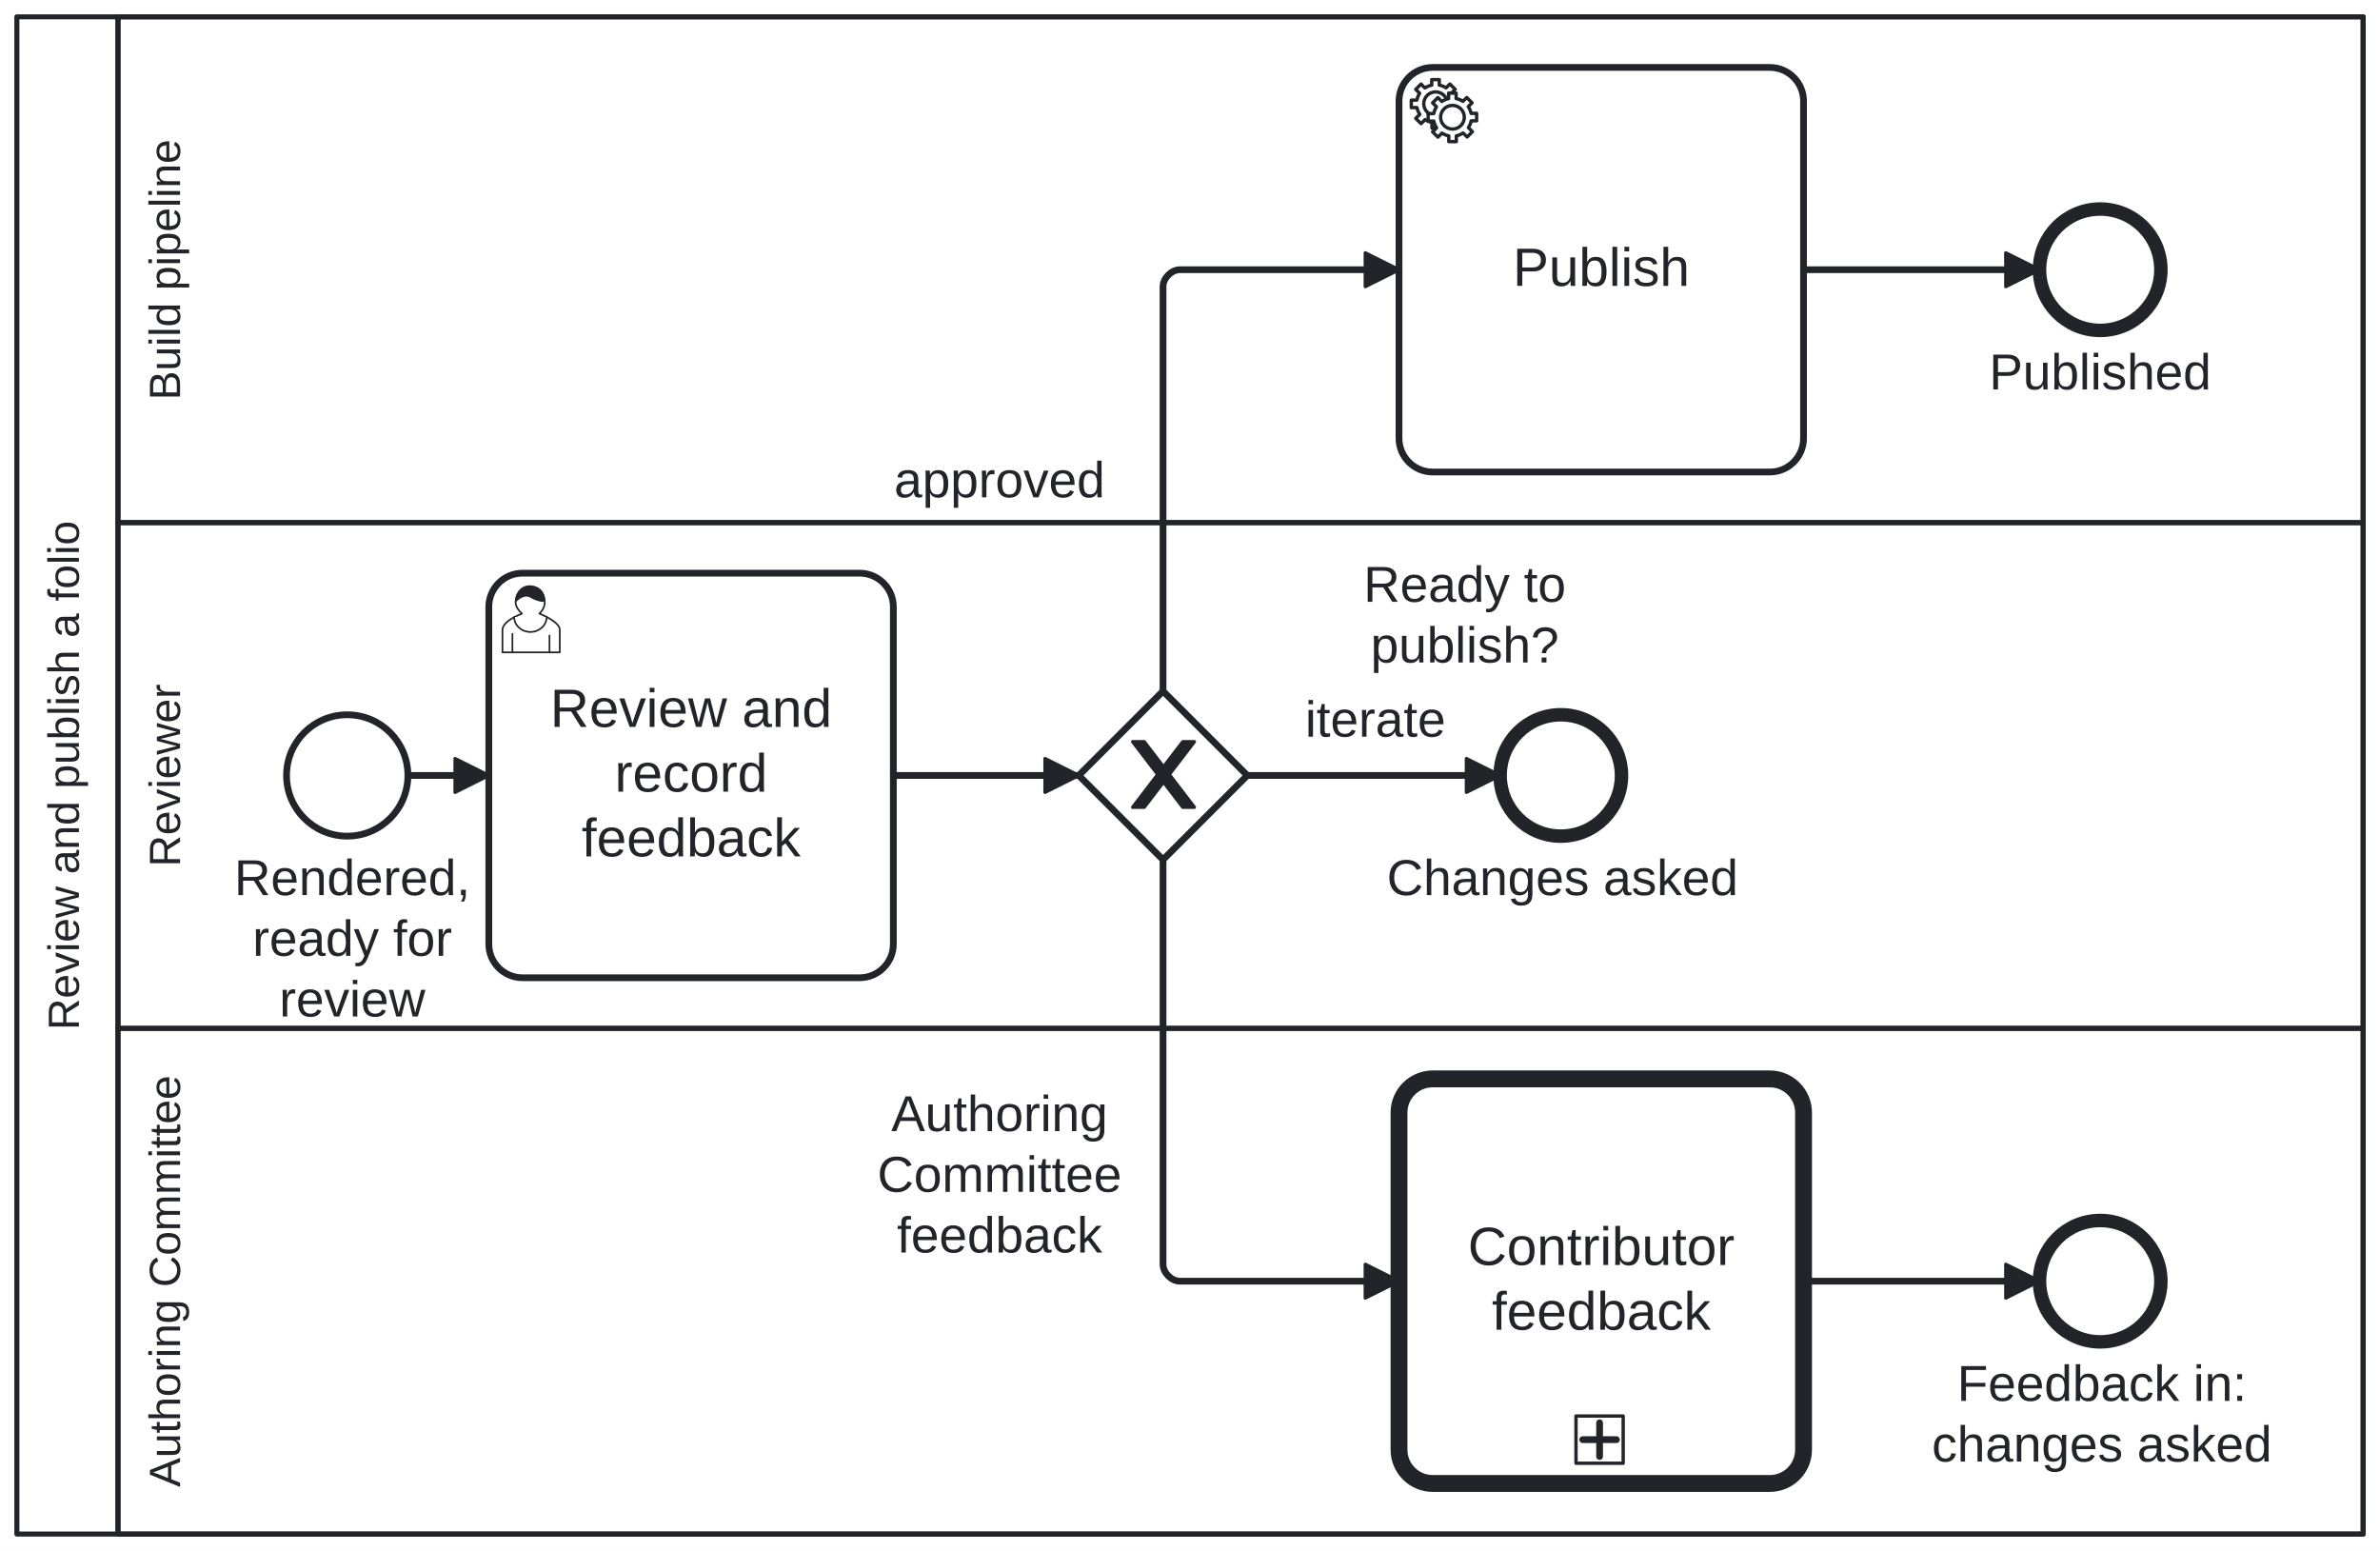
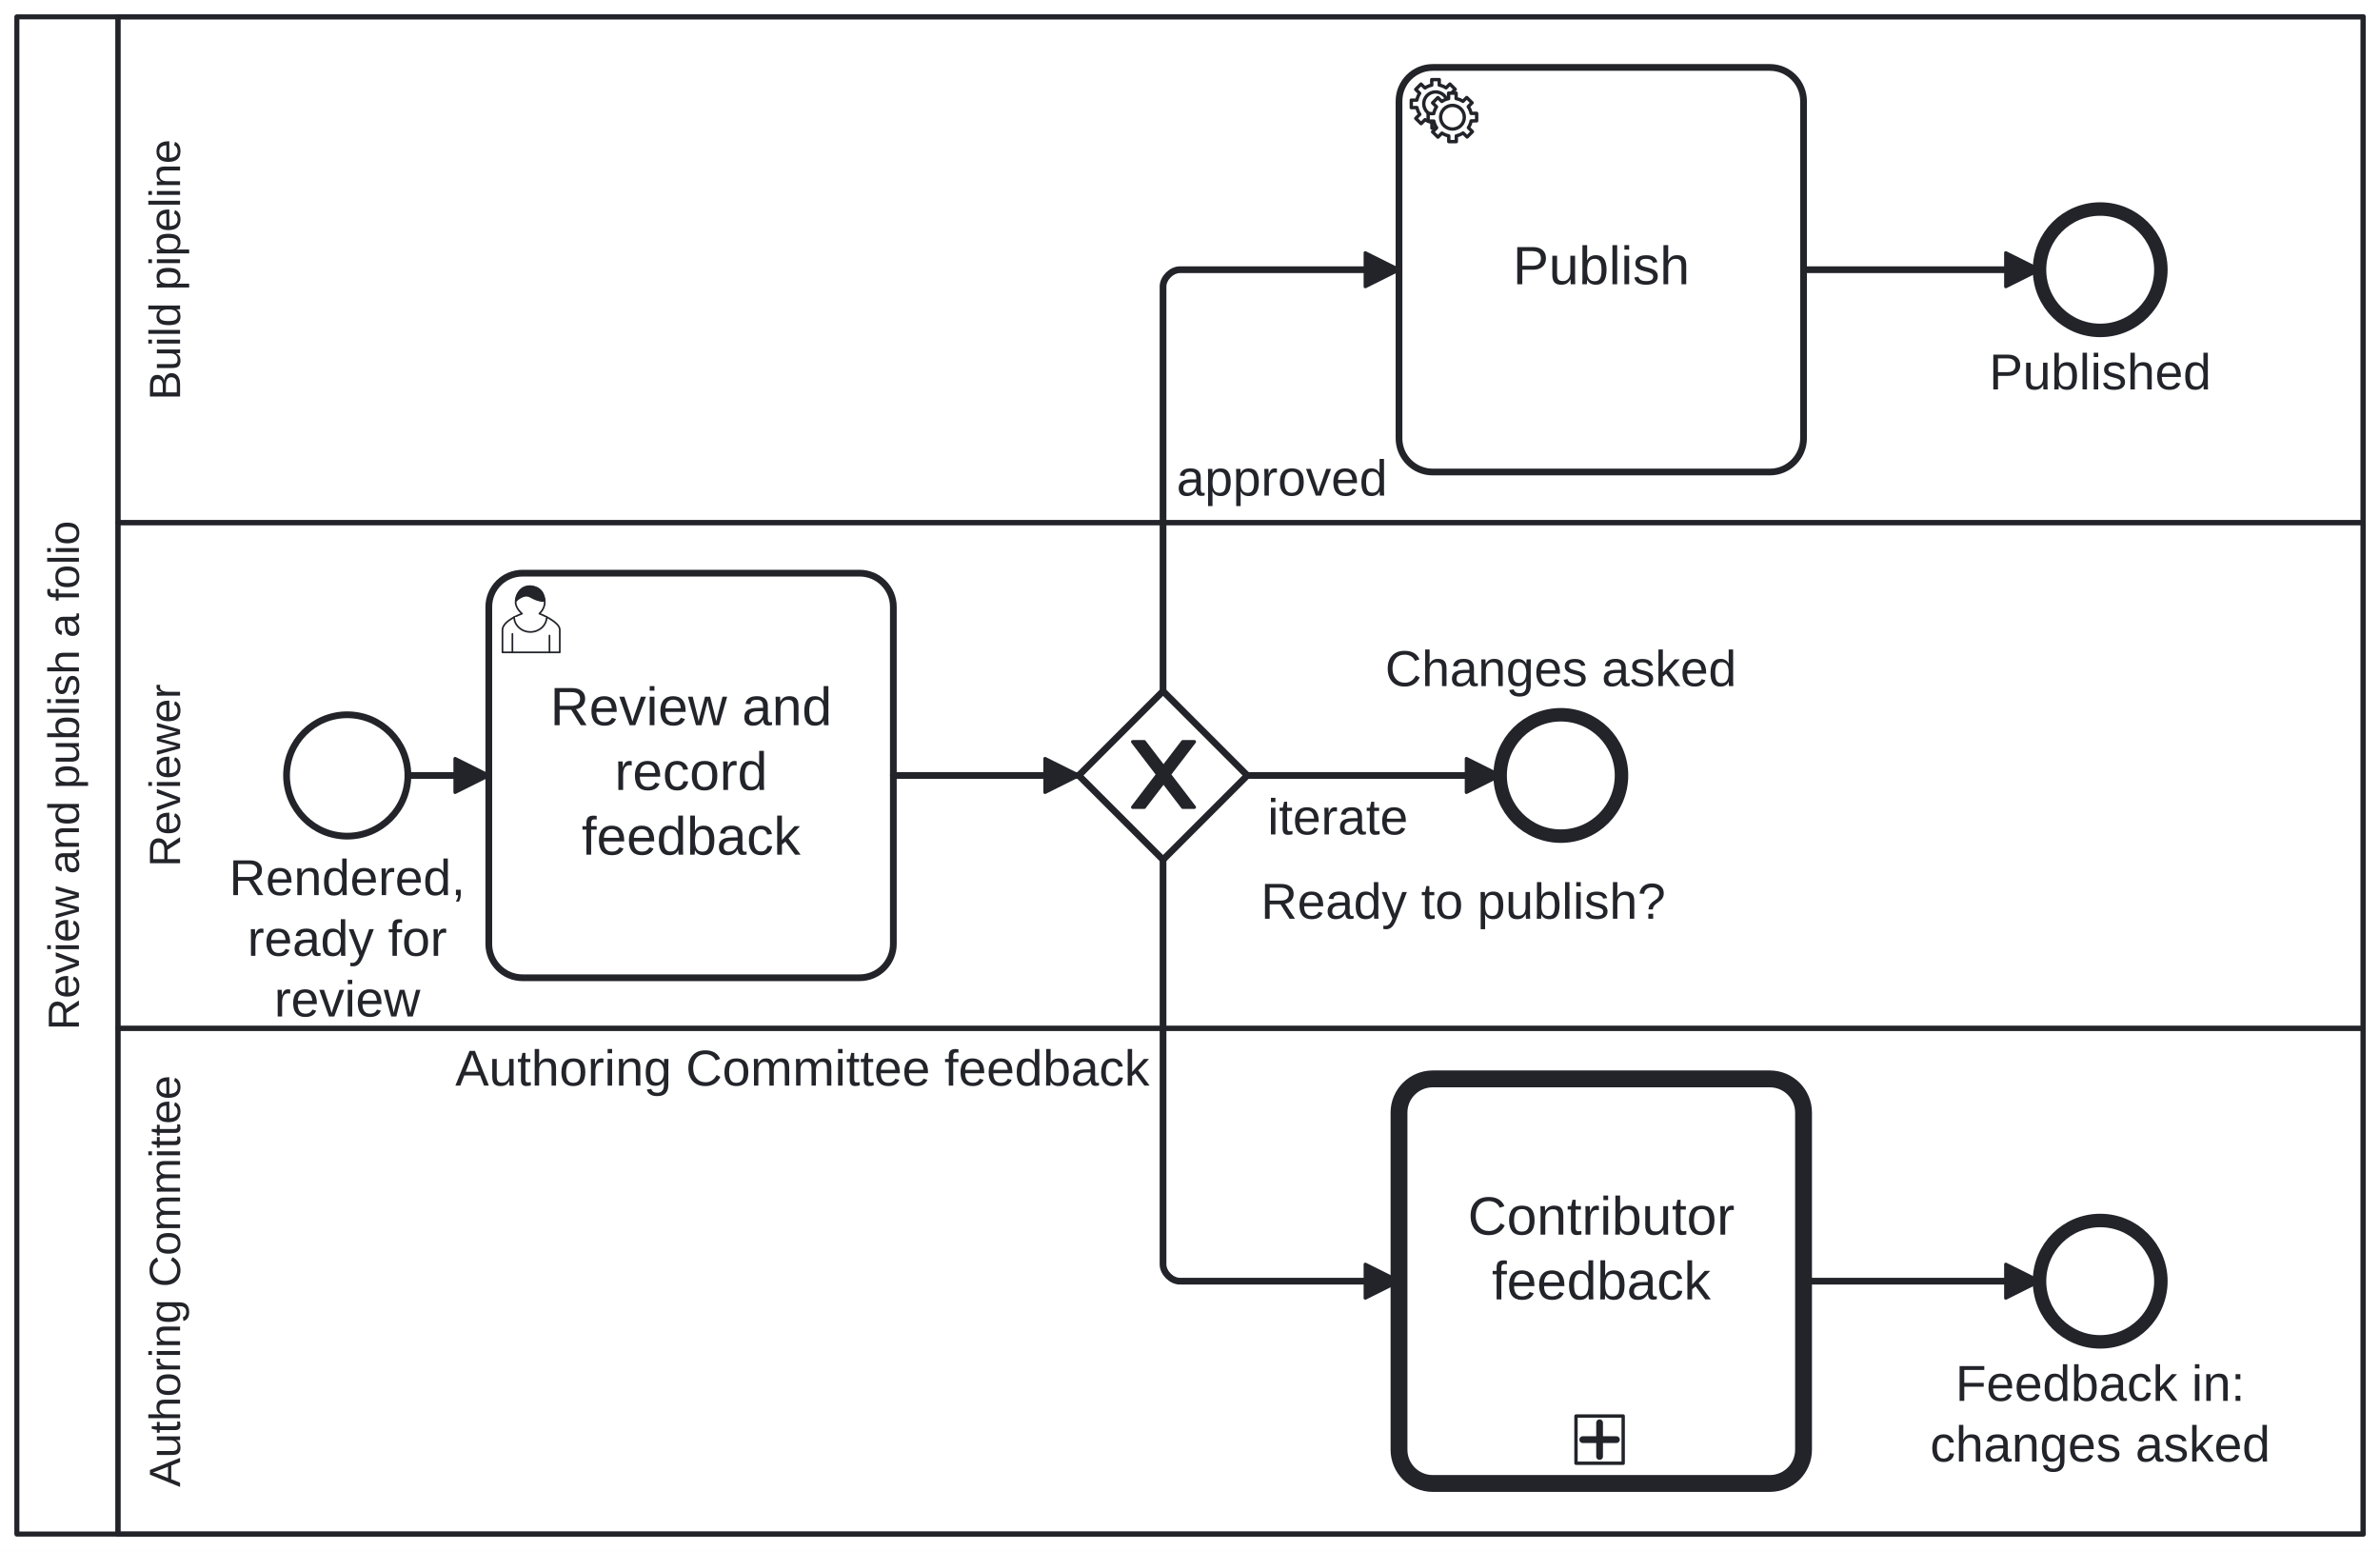
<svg xmlns="http://www.w3.org/2000/svg" width="100%" style="max-width:100%;height:auto" viewBox="55 55 706 460" version="1.1">
  <rect x="55" y="55" width="706" height="460" fill="#ffffff" />
  <g class="djs-group">
    <g class="djs-element djs-shape" data-element-id="Participant_Process_FolioReviewPublish" style="display: block;" transform="matrix(1 0 0 1 60 60)">
      <g class="djs-visual">
        <rect x="0" y="0" width="696" height="450" rx="0" ry="0" style="stroke-linecap: round; stroke-linejoin: round; stroke: rgb(34, 36, 42); stroke-width: 1.5px; fill: white; fill-opacity: 0.95;" />
        <path style="fill: none; stroke-linecap: round; stroke-linejoin: round; stroke: rgb(34, 36, 42); stroke-width: 1.5px;" d="M30,0L30,450" />
        <text lineHeight="1.05" class="djs-label" transform="matrix(-1.83697e-16 -1 1 -1.83697e-16 0 450)" style="font-family: Arial, sans-serif; font-size: 13px; font-weight: normal; fill: rgb(34, 36, 42);">
          <tspan x="149.482" y="18.413">Review and publish a folio</tspan>
        </text>
      </g>
      <rect class="djs-hit djs-hit-all" x="0" y="0" width="696" height="450" style="fill: none; stroke-opacity: 0; stroke: white; stroke-width: 15px;" />
    </g>
    <g class="djs-children">
      <g class="djs-group">
        <g class="djs-element djs-shape" data-element-id="Lane_Committee" style="display: block;" transform="matrix(1 0 0 1 90 360)">
          <g class="djs-visual">
            <rect x="0" y="0" width="666" height="150" rx="0" ry="0" style="stroke-linecap: round; stroke-linejoin: round; stroke: rgb(34, 36, 42); stroke-width: 1.5px; fill: white; fill-opacity: 0.25;" />
            <text lineHeight="1.05" class="djs-label" transform="matrix(-1.83697e-16 -1 1 -1.83697e-16 0 150)" style="font-family: Arial, sans-serif; font-size: 13px; font-weight: normal; fill: rgb(34, 36, 42);">
              <tspan x="13.945" y="18.413">Authoring Committee</tspan>
            </text>
          </g>
          <rect class="djs-hit djs-hit-all" x="0" y="0" width="666" height="150" style="fill: none; stroke-opacity: 0; stroke: white; stroke-width: 15px;" />
        </g>
      </g>
      <g class="djs-group">
        <g class="djs-element djs-shape" data-element-id="Lane_Reviewer" style="display: block;" transform="matrix(1 0 0 1 90 210)">
          <g class="djs-visual">
            <rect x="0" y="0" width="666" height="150" rx="0" ry="0" style="stroke-linecap: round; stroke-linejoin: round; stroke: rgb(34, 36, 42); stroke-width: 1.5px; fill: white; fill-opacity: 0.25;" />
            <text lineHeight="1.05" class="djs-label" transform="matrix(-1.83697e-16 -1 1 -1.83697e-16 0 150)" style="font-family: Arial, sans-serif; font-size: 13px; font-weight: normal; fill: rgb(34, 36, 42);">
              <tspan x="47.908" y="18.413">Reviewer</tspan>
            </text>
          </g>
          <rect class="djs-hit djs-hit-all" x="0" y="0" width="666" height="150" style="fill: none; stroke-opacity: 0; stroke: white; stroke-width: 15px;" />
        </g>
      </g>
      <g class="djs-group">
        <g class="djs-element djs-shape" data-element-id="Lane_Build" style="display: block;" transform="matrix(1 0 0 1 90 60)">
          <g class="djs-visual">
            <rect x="0" y="0" width="666" height="150" rx="0" ry="0" style="stroke-linecap: round; stroke-linejoin: round; stroke: rgb(34, 36, 42); stroke-width: 1.5px; fill: white; fill-opacity: 0.25;" />
            <text lineHeight="1.05" class="djs-label" transform="matrix(-1.83697e-16 -1 1 -1.83697e-16 0 150)" style="font-family: Arial, sans-serif; font-size: 13px; font-weight: normal; fill: rgb(34, 36, 42);">
              <tspan x="36.333" y="18.413">Build pipeline</tspan>
            </text>
          </g>
          <rect class="djs-hit djs-hit-all" x="0" y="0" width="666" height="150" style="fill: none; stroke-opacity: 0; stroke: white; stroke-width: 15px;" />
        </g>
      </g>
      <g class="djs-group">
        <g class="djs-element djs-shape" data-element-id="Start_Rendered" style="display: block;" transform="matrix(1 0 0 1 140 267)">
          <g class="djs-visual">
            <circle cx="18" cy="18" r="18" style="stroke-linecap: round; stroke-linejoin: round; stroke: rgb(34, 36, 42); stroke-width: 2px; fill: white; fill-opacity: 0.95;" />
          </g>
          <rect class="djs-hit djs-hit-all" x="0" y="0" width="36" height="36" style="fill: none; stroke-opacity: 0; stroke: white; stroke-width: 15px;" />
        </g>
      </g>
      <g class="djs-group">
-         <g class="djs-element djs-shape" data-element-id="Start_Rendered_label" style="display: block;" transform="matrix(1 0 0 1 124 307)">
-           <g class="djs-visual">
-             <text lineHeight="1.2" class="djs-label" style="font-family: Arial, sans-serif; font-size: 15px; font-weight: normal; fill: rgb(34, 36, 42);">
-               <tspan x="0.476" y="13.5">Rendered, </tspan>
-               <tspan x="5.903" y="31.5">ready for </tspan>
-               <tspan x="13.828" y="49.5">review</tspan>
-             </text>
-           </g>
-           <rect class="djs-hit djs-hit-all" x="0" y="0" width="71" height="54" style="fill: none; stroke-opacity: 0; stroke: white; stroke-width: 15px;" />
+         <g class="djs-element djs-shape" data-element-id="Start_Rendered_label" style="display: block;" transform="matrix(1 0 0 1 102.9688 307)">
+           <g class="djs-visual">
+             <text lineHeight="1.2" class="djs-label" style="font-family: Arial, sans-serif; font-size: 15px; font-weight: normal; fill: rgb(34, 36, 42);">
+               <tspan x="20.007" y="13.5">Rendered,</tspan>
+               <tspan x="25.434" y="31.5">ready for</tspan>
+               <tspan x="33.359" y="49.5">review</tspan>
+             </text>
+           </g>
+           <rect class="djs-hit djs-hit-all" x="0" y="0" width="110.062" height="54" style="fill: none; stroke-opacity: 0; stroke: white; stroke-width: 15px;" />
        </g>
      </g>
      <g class="djs-group">
        <g class="djs-element djs-shape" data-element-id="Task_Review" style="display: block;" transform="matrix(1 0 0 1 200 225)">
          <g class="djs-visual">
            <rect x="0" y="0" width="120" height="120" rx="10" ry="10" style="stroke-linecap: round; stroke-linejoin: round; stroke: rgb(34, 36, 42); stroke-width: 2px; fill: white; fill-opacity: 0.95;" />
-             <text lineHeight="1.2" class="djs-label" style="font-family: Arial, sans-serif; font-size: 16px; font-weight: normal; fill: rgb(34, 36, 42);">
-               <tspan x="18.199" y="45.6">Review and </tspan>
-               <tspan x="37.324" y="64.8">record </tspan>
-               <tspan x="27.531" y="84">feedback</tspan>
+             <text lineHeight="1.2" class="djs-label" transform="translate(0 30.7)" style="font-family: Arial, sans-serif; font-size: 16px; font-weight: normal; fill: rgb(34, 36, 42);">
+               <tspan x="18.199" y="14.4">Review and</tspan>
+               <tspan x="37.324" y="33.6">record</tspan>
+               <tspan x="27.531" y="52.8">feedback</tspan>
            </text>
            <path d="m 15,12 c 0.909,-0.845 1.594,-2.049 1.594,-3.385 0,-2.554 -1.805,-4.622 -4.357,-4.622 -2.552,0 -4.288,2.068 -4.288,4.622 0,1.348 0.974,2.562 1.896,3.405 -0.529,0.187 -5.669,2.097 -5.794,4.756 v 6.718 h 17 v -6.718 c 0,-2.298 -5.528,-4.595 -6.051,-4.776 zm -8,6 l 0,5.5 m 11,0 l 0,-5" style="fill: white; stroke-linecap: round; stroke-linejoin: round; stroke: rgb(34, 36, 42); stroke-width: 0.5px;" />
            <path d="m 15,12 m 2.162,1.009 c 0,2.447 -2.158,4.431 -4.821,4.431 -2.665,0 -4.822,-1.981 -4.822,-4.431 " style="fill: white; stroke-linecap: round; stroke-linejoin: round; stroke: rgb(34, 36, 42); stroke-width: 0.5px;" />
            <path d="m 15,12 m -6.9,-3.80 c 0,0 2.251,-2.358 4.274,-1.177 2.024,1.181 4.221,1.537 4.124,0.965 -0.098,-0.57 -0.117,-3.791 -4.191,-4.136 -3.575,0.001 -4.208,3.367 -4.207,4.348 z" style="fill: rgb(34, 36, 42); stroke-linecap: round; stroke-linejoin: round; stroke: rgb(34, 36, 42); stroke-width: 0.5px;" />
          </g>
          <rect class="djs-hit djs-hit-all" x="0" y="0" width="120" height="120" style="fill: none; stroke-opacity: 0; stroke: white; stroke-width: 15px;" />
        </g>
      </g>
      <g class="djs-group">
        <g class="djs-element djs-shape" data-element-id="Gateway_ReviewOutcome" style="display: block;" transform="matrix(1 0 0 1 375 260)">
          <g class="djs-visual">
            <polygon points="25,0 50,25 25,50 0,25" style="stroke-linecap: round; stroke-linejoin: round; stroke: rgb(34, 36, 42); stroke-width: 2px; fill: white; fill-opacity: 0.95;" />
            <path d="m 16,15 7.429,9.714 -7.429,9.714 3.429,0 5.714,-7.464 5.714,7.464 3.429,0 -7.429,-9.714 7.429,-9.714 -3.429,0 -5.714,7.464 -5.714,-7.464 -3.429,0 z" style="fill: rgb(34, 36, 42); stroke-linecap: round; stroke-linejoin: round; stroke: rgb(34, 36, 42); stroke-width: 1px;" />
          </g>
          <rect class="djs-hit djs-hit-all" x="0" y="0" width="50" height="50" style="fill: none; stroke-opacity: 0; stroke: white; stroke-width: 15px;" />
        </g>
      </g>
      <g class="djs-group">
-         <g class="djs-element djs-shape" data-element-id="Gateway_ReviewOutcome_label" style="display: block;" transform="matrix(1 0 0 1 459 220)">
-           <g class="djs-visual">
-             <text lineHeight="1.2" class="djs-label" style="font-family: Arial, sans-serif; font-size: 15px; font-weight: normal; fill: rgb(34, 36, 42);">
-               <tspan x="0.482" y="13.5">Ready to</tspan>
-               <tspan x="2.562" y="31.5">publish?</tspan>
-             </text>
-           </g>
-           <rect class="djs-hit djs-hit-all" x="0" y="0" width="61" height="36" style="fill: none; stroke-opacity: 0; stroke: white; stroke-width: 15px;" />
+         <g class="djs-element djs-shape" data-element-id="Gateway_ReviewOutcome_label" style="display: block;" transform="matrix(1 0 0 1 409 314)">
+           <g class="djs-visual">
+             <text lineHeight="1.2" class="djs-label" style="font-family: Arial, sans-serif; font-size: 15px; font-weight: normal; fill: rgb(34, 36, 42);">
+               <tspan x="20.007" y="13.5">Ready to publish?</tspan>
+             </text>
+           </g>
+           <rect class="djs-hit djs-hit-all" x="0" y="0" width="160.094" height="18" style="fill: none; stroke-opacity: 0; stroke: white; stroke-width: 15px;" />
        </g>
      </g>
      <g class="djs-group">
        <g class="djs-element djs-shape" data-element-id="End_ChangesAsked" style="display: block;" transform="matrix(1 0 0 1 500 267)">
          <g class="djs-visual">
            <circle cx="18" cy="18" r="18" style="stroke-linecap: round; stroke-linejoin: round; stroke: rgb(34, 36, 42); stroke-width: 4px; fill: white; fill-opacity: 0.95;" />
          </g>
          <rect class="djs-hit djs-hit-all" x="0" y="0" width="36" height="36" style="fill: none; stroke-opacity: 0; stroke: white; stroke-width: 15px;" />
        </g>
      </g>
      <g class="djs-group">
-         <g class="djs-element djs-shape" data-element-id="End_ChangesAsked_label" style="display: block;" transform="matrix(1 0 0 1 466 307)">
-           <g class="djs-visual">
-             <text lineHeight="1.2" class="djs-label" style="font-family: Arial, sans-serif; font-size: 15px; font-weight: normal; fill: rgb(34, 36, 42);">
-               <tspan x="0.381" y="13.5">Changes asked</tspan>
-             </text>
-           </g>
-           <rect class="djs-hit djs-hit-all" x="0" y="0" width="105" height="18" style="fill: none; stroke-opacity: 0; stroke: white; stroke-width: 15px;" />
+         <g class="djs-element djs-shape" data-element-id="End_ChangesAsked_label" style="display: block;" transform="matrix(1 0 0 1 445.875 245)">
+           <g class="djs-visual">
+             <text lineHeight="1.2" class="djs-label" style="font-family: Arial, sans-serif; font-size: 15px; font-weight: normal; fill: rgb(34, 36, 42);">
+               <tspan x="20.006" y="13.5">Changes asked</tspan>
+             </text>
+           </g>
+           <rect class="djs-hit djs-hit-all" x="0" y="0" width="144.25" height="18" style="fill: none; stroke-opacity: 0; stroke: white; stroke-width: 15px;" />
        </g>
      </g>
      <g class="djs-group">
        <g class="djs-element djs-shape" data-element-id="Task_Publish" style="display: block;" transform="matrix(1 0 0 1 470 75)">
          <g class="djs-visual">
            <rect x="0" y="0" width="120" height="120" rx="10" ry="10" style="stroke-linecap: round; stroke-linejoin: round; stroke: rgb(34, 36, 42); stroke-width: 2px; fill: white; fill-opacity: 0.95;" />
-             <text lineHeight="1.2" class="djs-label" style="font-family: Arial, sans-serif; font-size: 16px; font-weight: normal; fill: rgb(34, 36, 42);">
-               <tspan x="33.762" y="64.8">Publish</tspan>
+             <text lineHeight="1.2" class="djs-label" transform="translate(0 49.9)" style="font-family: Arial, sans-serif; font-size: 16px; font-weight: normal; fill: rgb(34, 36, 42);">
+               <tspan x="33.762" y="14.4">Publish</tspan>
            </text>
            <circle cx="5" cy="5" r="5" transform="translate(6, 6)" style="stroke-linecap: round; stroke-linejoin: round; stroke: none; stroke-width: 2px; fill: white;" />
            <path d="m 12,18 v -1.713 c 0.352,-0.07 0.704,-0.178 1.048,-0.321 0.344,-0.145 0.666,-0.321 0.966,-0.521 l 1.194,1.18 1.567,-1.577 -1.195,-1.18 c 0.403,-0.614 0.683,-1.299 0.825,-2.018 l 1.622,-0.01 v -2.22 l -1.637,0.01 c -0.073,-0.352 -0.178,-0.7 -0.324,-1.044 -0.145,-0.344 -0.321,-0.664 -0.523,-0.962 l 1.131,-1.136 -1.583,-1.563 -1.13,1.136 c -0.614,-0.401 -1.303,-0.681 -2.023,-0.822 l 0.009,-1.619 h -2.241 l 0.004,1.631 c -0.354,0.074 -0.705,0.18 -1.05,0.324 -0.344,0.144 -0.665,0.321 -0.964,0.52 l -1.17,-1.158 -1.567,1.579 1.168,1.157 c -0.403,0.613 -0.683,1.298 -0.825,2.017 l -1.659,0.003 v 2.222 l 1.672,-0.006 c 0.073,0.351 0.18,0.702 0.324,1.045 0.145,0.344 0.321,0.664 0.523,0.961 l -1.199,1.197 1.584,1.56 1.196,-1.193 c 0.614,0.403 1.303,0.682 2.023,0.823 l 7.19e-4,1.699 h 2.227 z m 0.221,-3.996 c -1.789,0.75 -3.858,-0.093 -4.61,-1.874 -0.752,-1.783 0.091,-3.846 1.88,-4.596 1.788,-0.749 3.857,0.093 4.609,1.874 0.752,1.782 -0.091,3.846 -1.88,4.596 z" style="fill: white; stroke-linecap: round; stroke-linejoin: round; stroke: rgb(34, 36, 42); stroke-width: 1px;" />
            <circle cx="5" cy="5" r="5" transform="translate(11, 10)" style="stroke-linecap: round; stroke-linejoin: round; stroke: none; stroke-width: 2px; fill: white;" />
            <path d="m 17,22 v -1.713 c 0.352,-0.07 0.704,-0.178 1.048,-0.321 0.344,-0.145 0.666,-0.321 0.966,-0.521 l 1.194,1.18 1.567,-1.577 -1.195,-1.18 c 0.403,-0.614 0.683,-1.299 0.825,-2.018 l 1.622,-0.01 v -2.22 l -1.637,0.01 c -0.073,-0.352 -0.178,-0.7 -0.324,-1.044 -0.145,-0.344 -0.321,-0.664 -0.523,-0.962 l 1.131,-1.136 -1.583,-1.563 -1.13,1.136 c -0.614,-0.401 -1.303,-0.681 -2.023,-0.822 l 0.009,-1.619 h -2.241 l 0.004,1.631 c -0.354,0.074 -0.705,0.18 -1.05,0.324 -0.344,0.144 -0.665,0.321 -0.964,0.52 l -1.17,-1.158 -1.567,1.579 1.168,1.157 c -0.403,0.613 -0.683,1.298 -0.825,2.017 l -1.659,0.003 v 2.222 l 1.672,-0.006 c 0.073,0.351 0.18,0.702 0.324,1.045 0.145,0.344 0.321,0.664 0.523,0.961 l -1.199,1.197 1.584,1.56 1.196,-1.193 c 0.614,0.403 1.303,0.682 2.023,0.823 l 7.19e-4,1.699 h 2.227 z m 0.221,-3.996 c -1.789,0.75 -3.858,-0.093 -4.61,-1.874 -0.752,-1.783 0.091,-3.846 1.88,-4.596 1.788,-0.749 3.857,0.093 4.609,1.874 0.752,1.782 -0.091,3.846 -1.88,4.596 z" style="fill: white; stroke-linecap: round; stroke-linejoin: round; stroke: rgb(34, 36, 42); stroke-width: 1px;" />
          </g>
          <rect class="djs-hit djs-hit-all" x="0" y="0" width="120" height="120" style="fill: none; stroke-opacity: 0; stroke: white; stroke-width: 15px;" />
        </g>
      </g>
      <g class="djs-group">
        <g class="djs-element djs-shape" data-element-id="End_Published" style="display: block;" transform="matrix(1 0 0 1 660 117)">
          <g class="djs-visual">
            <circle cx="18" cy="18" r="18" style="stroke-linecap: round; stroke-linejoin: round; stroke: rgb(34, 36, 42); stroke-width: 4px; fill: white; fill-opacity: 0.95;" />
          </g>
          <rect class="djs-hit djs-hit-all" x="0" y="0" width="36" height="36" style="fill: none; stroke-opacity: 0; stroke: white; stroke-width: 15px;" />
        </g>
      </g>
      <g class="djs-group">
-         <g class="djs-element djs-shape" data-element-id="End_Published_label" style="display: block;" transform="matrix(1 0 0 1 645 157)">
-           <g class="djs-visual">
-             <text lineHeight="1.2" class="djs-label" style="font-family: Arial, sans-serif; font-size: 15px; font-weight: normal; fill: rgb(34, 36, 42);">
-               <tspan x="0.059" y="13.5">Published</tspan>
-             </text>
-           </g>
-           <rect class="djs-hit djs-hit-all" x="0" y="0" width="66" height="18" style="fill: none; stroke-opacity: 0; stroke: white; stroke-width: 15px;" />
+         <g class="djs-element djs-shape" data-element-id="End_Published_label" style="display: block;" transform="matrix(1 0 0 1 625.0547 157)">
+           <g class="djs-visual">
+             <text lineHeight="1.2" class="djs-label" style="font-family: Arial, sans-serif; font-size: 15px; font-weight: normal; fill: rgb(34, 36, 42);">
+               <tspan x="20.005" y="13.5">Published</tspan>
+             </text>
+           </g>
+           <rect class="djs-hit djs-hit-all" x="0" y="0" width="105.891" height="18" style="fill: none; stroke-opacity: 0; stroke: white; stroke-width: 15px;" />
        </g>
      </g>
      <g class="djs-group">
        <a class="fa-subprocess-link" href="contributor-feedback.svg" target="_top">
          <g class="djs-element djs-shape" data-element-id="Call_ContributorFeedback" style="display: block;" transform="matrix(1 0 0 1 470 375)">
            <g class="djs-visual">
              <rect x="0" y="0" width="120" height="120" rx="10" ry="10" style="stroke-linecap: round; stroke-linejoin: round; stroke: rgb(34, 36, 42); stroke-width: 5px; fill: white; fill-opacity: 0.95;" />
-               <text lineHeight="1.2" class="djs-label" style="font-family: Arial, sans-serif; font-size: 16px; font-weight: normal; fill: rgb(34, 36, 42);">
-                 <tspan x="20.426" y="55.2">Contributor </tspan>
-                 <tspan x="27.531" y="74.4">feedback</tspan>
+               <text lineHeight="1.2" class="djs-label" transform="translate(0 31.8)" style="font-family: Arial, sans-serif; font-size: 16px; font-weight: normal; fill: rgb(34, 36, 42);">
+                 <tspan x="20.426" y="14.4">Contributor</tspan>
+                 <tspan x="27.531" y="33.6">feedback</tspan>
              </text>
              <rect x="0" y="0" width="14" height="14" rx="0" ry="0" style="stroke-linecap: round; stroke-linejoin: round; stroke: rgb(34, 36, 42); stroke-width: 1px; fill: white;" transform="matrix(1 0 0 1 52.5 100)" />
              <path data-marker="sub-process" d="m52.5,100 m 7,2 l 0,10 m -5,-5 l 10,0" style="fill: white; stroke-linecap: round; stroke-linejoin: round; stroke: rgb(34, 36, 42); stroke-width: 2px;" />
            </g>
            <rect class="djs-hit djs-hit-all" x="0" y="0" width="120" height="120" style="fill: none; stroke-opacity: 0; stroke: white; stroke-width: 15px;" />
          </g>
        </a>
      </g>
      <g class="djs-group">
        <g class="djs-element djs-shape" data-element-id="End_FeedbackIn" style="display: block;" transform="matrix(1 0 0 1 660 417)">
          <g class="djs-visual">
            <circle cx="18" cy="18" r="18" style="stroke-linecap: round; stroke-linejoin: round; stroke: rgb(34, 36, 42); stroke-width: 4px; fill: white; fill-opacity: 0.95;" />
          </g>
          <rect class="djs-hit djs-hit-all" x="0" y="0" width="36" height="36" style="fill: none; stroke-opacity: 0; stroke: white; stroke-width: 15px;" />
        </g>
      </g>
      <g class="djs-group">
-         <g class="djs-element djs-shape" data-element-id="End_FeedbackIn_label" style="display: block;" transform="matrix(1 0 0 1 628 457)">
-           <g class="djs-visual">
-             <text lineHeight="1.2" class="djs-label" style="font-family: Arial, sans-serif; font-size: 15px; font-weight: normal; fill: rgb(34, 36, 42);">
-               <tspan x="7.558" y="13.5">Feedback in: </tspan>
-               <tspan x="0.047" y="31.5">changes asked</tspan>
-             </text>
-           </g>
-           <rect class="djs-hit djs-hit-all" x="0" y="0" width="101" height="36" style="fill: none; stroke-opacity: 0; stroke: white; stroke-width: 15px;" />
+         <g class="djs-element djs-shape" data-element-id="End_FeedbackIn_label" style="display: block;" transform="matrix(1 0 0 1 607.5469 457)">
+           <g class="djs-visual">
+             <text lineHeight="1.2" class="djs-label" style="font-family: Arial, sans-serif; font-size: 15px; font-weight: normal; fill: rgb(34, 36, 42);">
+               <tspan x="27.511" y="13.5">Feedback in:</tspan>
+               <tspan x="20" y="31.5">changes asked</tspan>
+             </text>
+           </g>
+           <rect class="djs-hit djs-hit-all" x="0" y="0" width="140.906" height="36" style="fill: none; stroke-opacity: 0; stroke: white; stroke-width: 15px;" />
        </g>
      </g>
      <g class="djs-group">
        <g class="djs-element djs-connection" data-element-id="F1" style="display: block;">
          <g class="djs-visual">
            <defs>
              <marker id="bpmn-marker-1" viewBox="0 0 20 20" refX="11" refY="10" markerWidth="10" markerHeight="10" orient="auto">
                <path d="M 1 5 L 11 10 L 1 15 Z" style="stroke-linecap: round; stroke-linejoin: round; stroke: rgb(34, 36, 42); stroke-width: 1px; fill: rgb(34, 36, 42);" />
              </marker>
            </defs>
            <path data-corner-radius="5" style="fill: none; stroke-linecap: round; stroke-linejoin: round; stroke: rgb(34, 36, 42); stroke-width: 2px; marker-end: url('#bpmn-marker-1');" d="M176,285L200,285" />
          </g>
          <path d="M176,285L200,285" class="djs-hit djs-hit-stroke" style="fill: none; stroke-opacity: 0; stroke: white; stroke-width: 15px;" />
        </g>
      </g>
      <g class="djs-group">
        <g class="djs-element djs-connection" data-element-id="F2" style="display: block;">
          <g class="djs-visual">
            <defs>
              <marker id="bpmn-marker-2" viewBox="0 0 20 20" refX="11" refY="10" markerWidth="10" markerHeight="10" orient="auto">
                <path d="M 1 5 L 11 10 L 1 15 Z" style="stroke-linecap: round; stroke-linejoin: round; stroke: rgb(34, 36, 42); stroke-width: 1px; fill: rgb(34, 36, 42);" />
              </marker>
            </defs>
            <path data-corner-radius="5" style="fill: none; stroke-linecap: round; stroke-linejoin: round; stroke: rgb(34, 36, 42); stroke-width: 2px; marker-end: url('#bpmn-marker-2');" d="M320,285L375,285" />
          </g>
          <path d="M320,285L375,285" class="djs-hit djs-hit-stroke" style="fill: none; stroke-opacity: 0; stroke: white; stroke-width: 15px;" />
        </g>
      </g>
      <g class="djs-group">
        <g class="djs-element djs-connection" data-element-id="F3" style="display: block;">
          <g class="djs-visual">
            <defs>
              <marker id="bpmn-marker-3" viewBox="0 0 20 20" refX="11" refY="10" markerWidth="10" markerHeight="10" orient="auto">
                <path d="M 1 5 L 11 10 L 1 15 Z" style="stroke-linecap: round; stroke-linejoin: round; stroke: rgb(34, 36, 42); stroke-width: 1px; fill: rgb(34, 36, 42);" />
              </marker>
            </defs>
            <path data-corner-radius="5" style="fill: none; stroke-linecap: round; stroke-linejoin: round; stroke: rgb(34, 36, 42); stroke-width: 2px; marker-end: url('#bpmn-marker-3');" d="M425,285L500,285" />
          </g>
          <path d="M425,285L500,285" class="djs-hit djs-hit-stroke" style="fill: none; stroke-opacity: 0; stroke: white; stroke-width: 15px;" />
        </g>
      </g>
      <g class="djs-group">
-         <g class="djs-element djs-shape" data-element-id="F3_label" style="display: block;" transform="matrix(1 0 0 1 442 260)">
-           <g class="djs-visual">
-             <text lineHeight="1.2" class="djs-label" style="font-family: Arial, sans-serif; font-size: 15px; font-weight: normal; fill: rgb(34, 36, 42);">
-               <tspan x="0.155" y="13.5">iterate</tspan>
-             </text>
-           </g>
-           <rect class="djs-hit djs-hit-all" x="0" y="0" width="42" height="18" style="fill: none; stroke-opacity: 0; stroke: white; stroke-width: 15px;" />
+         <g class="djs-element djs-shape" data-element-id="F3_label" style="display: block;" transform="matrix(1 0 0 1 411 289)">
+           <g class="djs-visual">
+             <text lineHeight="1.2" class="djs-label" style="font-family: Arial, sans-serif; font-size: 15px; font-weight: normal; fill: rgb(34, 36, 42);">
+               <tspan x="20.007" y="13.5">iterate</tspan>
+             </text>
+           </g>
+           <rect class="djs-hit djs-hit-all" x="0" y="0" width="81.703" height="18" style="fill: none; stroke-opacity: 0; stroke: white; stroke-width: 15px;" />
        </g>
      </g>
      <g class="djs-group">
        <g class="djs-element djs-connection" data-element-id="F4" style="display: block;">
          <g class="djs-visual">
            <defs>
              <marker id="bpmn-marker-4" viewBox="0 0 20 20" refX="11" refY="10" markerWidth="10" markerHeight="10" orient="auto">
                <path d="M 1 5 L 11 10 L 1 15 Z" style="stroke-linecap: round; stroke-linejoin: round; stroke: rgb(34, 36, 42); stroke-width: 1px; fill: rgb(34, 36, 42);" />
              </marker>
            </defs>
            <path data-corner-radius="5" style="fill: none; stroke-linecap: round; stroke-linejoin: round; stroke: rgb(34, 36, 42); stroke-width: 2px; marker-end: url('#bpmn-marker-4');" d="M400,260L400,140C400,137.5,402.5,135,405,135L470,135" />
          </g>
          <path d="M400,260L400,135L470,135" class="djs-hit djs-hit-stroke" style="fill: none; stroke-opacity: 0; stroke: white; stroke-width: 15px;" />
        </g>
      </g>
      <g class="djs-group">
-         <g class="djs-element djs-shape" data-element-id="F4_label" style="display: block;" transform="matrix(1 0 0 1 320 189)">
-           <g class="djs-visual">
-             <text lineHeight="1.2" class="djs-label" style="font-family: Arial, sans-serif; font-size: 15px; font-weight: normal; fill: rgb(34, 36, 42);">
-               <tspan x="0.226" y="13.5">approved</tspan>
-             </text>
-           </g>
-           <rect class="djs-hit djs-hit-all" x="0" y="0" width="63" height="18" style="fill: none; stroke-opacity: 0; stroke: white; stroke-width: 15px;" />
+         <g class="djs-element djs-shape" data-element-id="F4_label" style="display: block;" transform="matrix(1 0 0 1 384 188.5)">
+           <g class="djs-visual">
+             <text lineHeight="1.2" class="djs-label" style="font-family: Arial, sans-serif; font-size: 15px; font-weight: normal; fill: rgb(34, 36, 42);">
+               <tspan x="20.007" y="13.5">approved</tspan>
+             </text>
+           </g>
+           <rect class="djs-hit djs-hit-all" x="0" y="0" width="102.562" height="18" style="fill: none; stroke-opacity: 0; stroke: white; stroke-width: 15px;" />
        </g>
      </g>
      <g class="djs-group">
        <g class="djs-element djs-connection" data-element-id="F5" style="display: block;">
          <g class="djs-visual">
            <defs>
              <marker id="bpmn-marker-5" viewBox="0 0 20 20" refX="11" refY="10" markerWidth="10" markerHeight="10" orient="auto">
                <path d="M 1 5 L 11 10 L 1 15 Z" style="stroke-linecap: round; stroke-linejoin: round; stroke: rgb(34, 36, 42); stroke-width: 1px; fill: rgb(34, 36, 42);" />
              </marker>
            </defs>
            <path data-corner-radius="5" style="fill: none; stroke-linecap: round; stroke-linejoin: round; stroke: rgb(34, 36, 42); stroke-width: 2px; marker-end: url('#bpmn-marker-5');" d="M590,135L660,135" />
          </g>
          <path d="M590,135L660,135" class="djs-hit djs-hit-stroke" style="fill: none; stroke-opacity: 0; stroke: white; stroke-width: 15px;" />
        </g>
      </g>
      <g class="djs-group">
        <g class="djs-element djs-connection" data-element-id="F6" style="display: block;">
          <g class="djs-visual">
            <defs>
              <marker id="bpmn-marker-6" viewBox="0 0 20 20" refX="11" refY="10" markerWidth="10" markerHeight="10" orient="auto">
                <path d="M 1 5 L 11 10 L 1 15 Z" style="stroke-linecap: round; stroke-linejoin: round; stroke: rgb(34, 36, 42); stroke-width: 1px; fill: rgb(34, 36, 42);" />
              </marker>
            </defs>
            <path data-corner-radius="5" style="fill: none; stroke-linecap: round; stroke-linejoin: round; stroke: rgb(34, 36, 42); stroke-width: 2px; marker-end: url('#bpmn-marker-6');" d="M400,310L400,430C400,432.5,402.5,435,405,435L470,435" />
          </g>
          <path d="M400,310L400,435L470,435" class="djs-hit djs-hit-stroke" style="fill: none; stroke-opacity: 0; stroke: white; stroke-width: 15px;" />
        </g>
      </g>
      <g class="djs-group">
-         <g class="djs-element djs-shape" data-element-id="F6_label" style="display: block;" transform="matrix(1 0 0 1 315 377)">
-           <g class="djs-visual">
-             <text lineHeight="1.2" class="djs-label" style="font-family: Arial, sans-serif; font-size: 15px; font-weight: normal; fill: rgb(34, 36, 42);">
-               <tspan x="4.394" y="13.5">Authoring</tspan>
-               <tspan x="0.241" y="31.5">Committee</tspan>
-               <tspan x="6.061" y="49.5">feedback</tspan>
-             </text>
-           </g>
-           <rect class="djs-hit djs-hit-all" x="0" y="0" width="73" height="54" style="fill: none; stroke-opacity: 0; stroke: white; stroke-width: 15px;" />
+         <g class="djs-element djs-shape" data-element-id="F6_label" style="display: block;" transform="matrix(1 0 0 1 170.0469 363.5)">
+           <g class="djs-visual">
+             <text lineHeight="1.2" class="djs-label" style="font-family: Arial, sans-serif; font-size: 15px; font-weight: normal; fill: rgb(34, 36, 42);">
+               <tspan x="20.005" y="13.5">Authoring Committee feedback</tspan>
+             </text>
+           </g>
+           <rect class="djs-hit djs-hit-all" x="0" y="0" width="245.953" height="18" style="fill: none; stroke-opacity: 0; stroke: white; stroke-width: 15px;" />
        </g>
      </g>
      <g class="djs-group">
        <g class="djs-element djs-connection" data-element-id="F7" style="display: block;">
          <g class="djs-visual">
            <defs>
              <marker id="bpmn-marker-7" viewBox="0 0 20 20" refX="11" refY="10" markerWidth="10" markerHeight="10" orient="auto">
                <path d="M 1 5 L 11 10 L 1 15 Z" style="stroke-linecap: round; stroke-linejoin: round; stroke: rgb(34, 36, 42); stroke-width: 1px; fill: rgb(34, 36, 42);" />
              </marker>
            </defs>
            <path data-corner-radius="5" style="fill: none; stroke-linecap: round; stroke-linejoin: round; stroke: rgb(34, 36, 42); stroke-width: 2px; marker-end: url('#bpmn-marker-7');" d="M590,435L660,435" />
          </g>
          <path d="M590,435L660,435" class="djs-hit djs-hit-stroke" style="fill: none; stroke-opacity: 0; stroke: white; stroke-width: 15px;" />
        </g>
      </g>
    </g>
  </g>
</svg>
